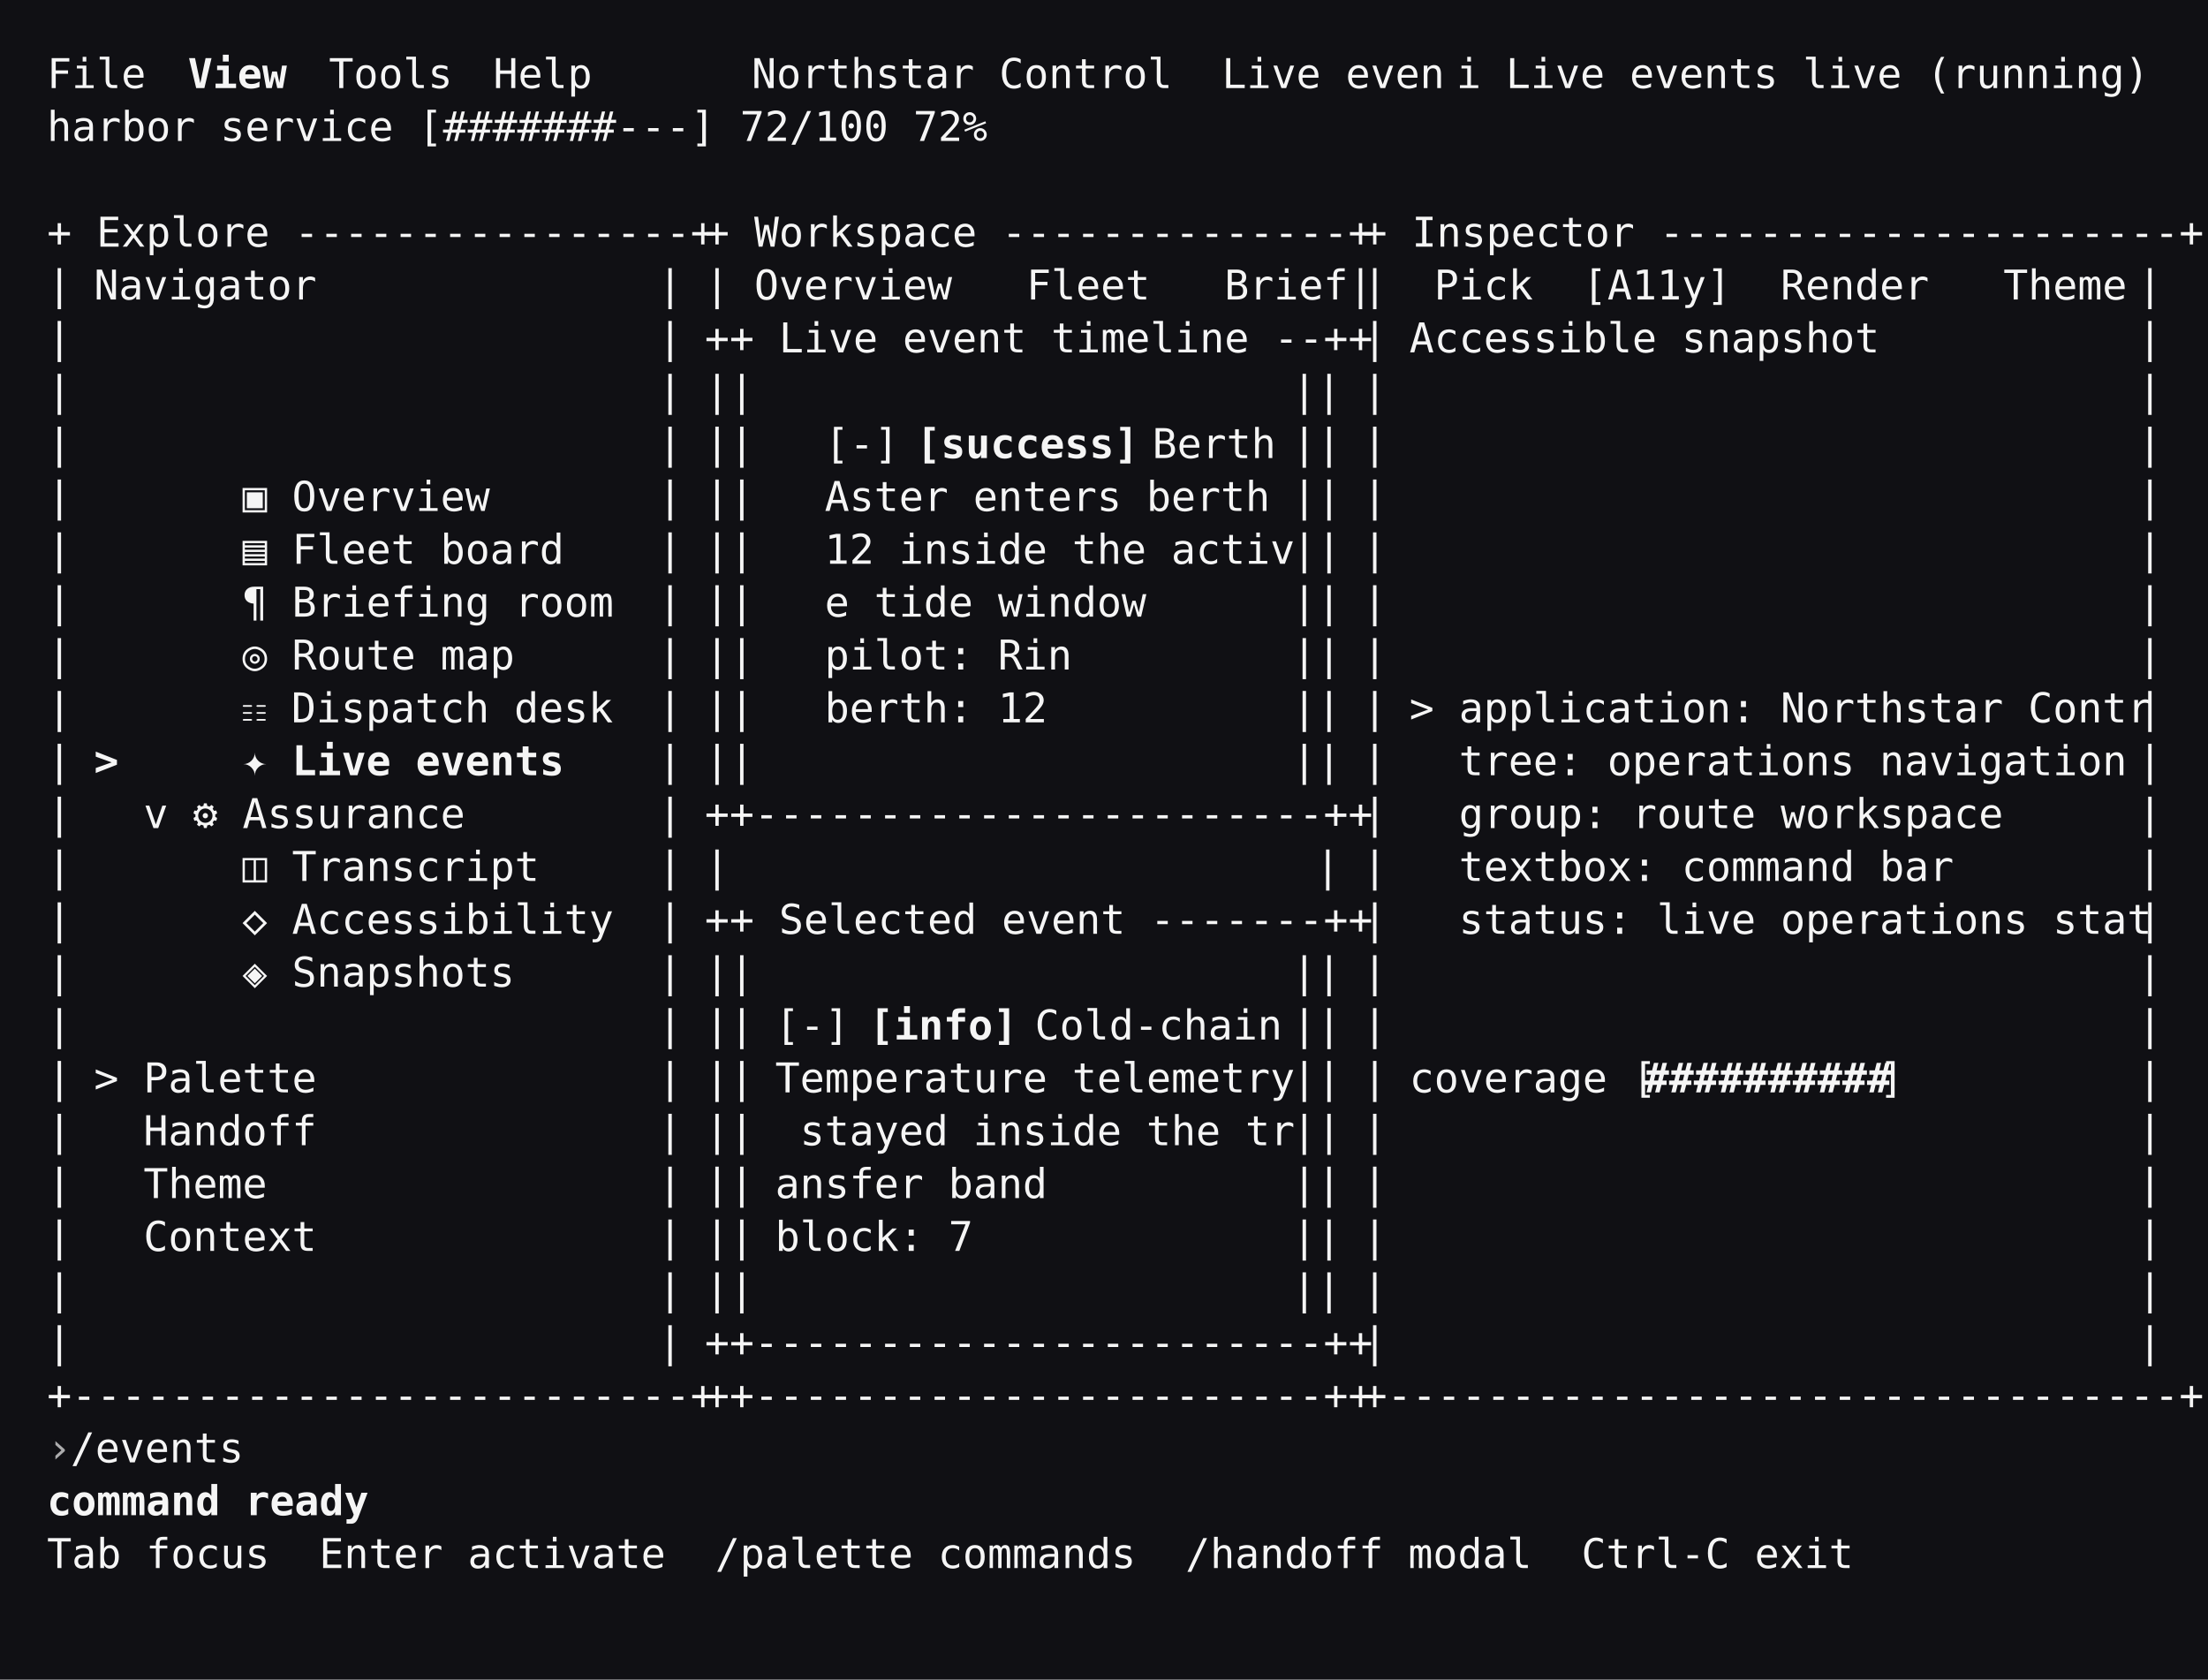
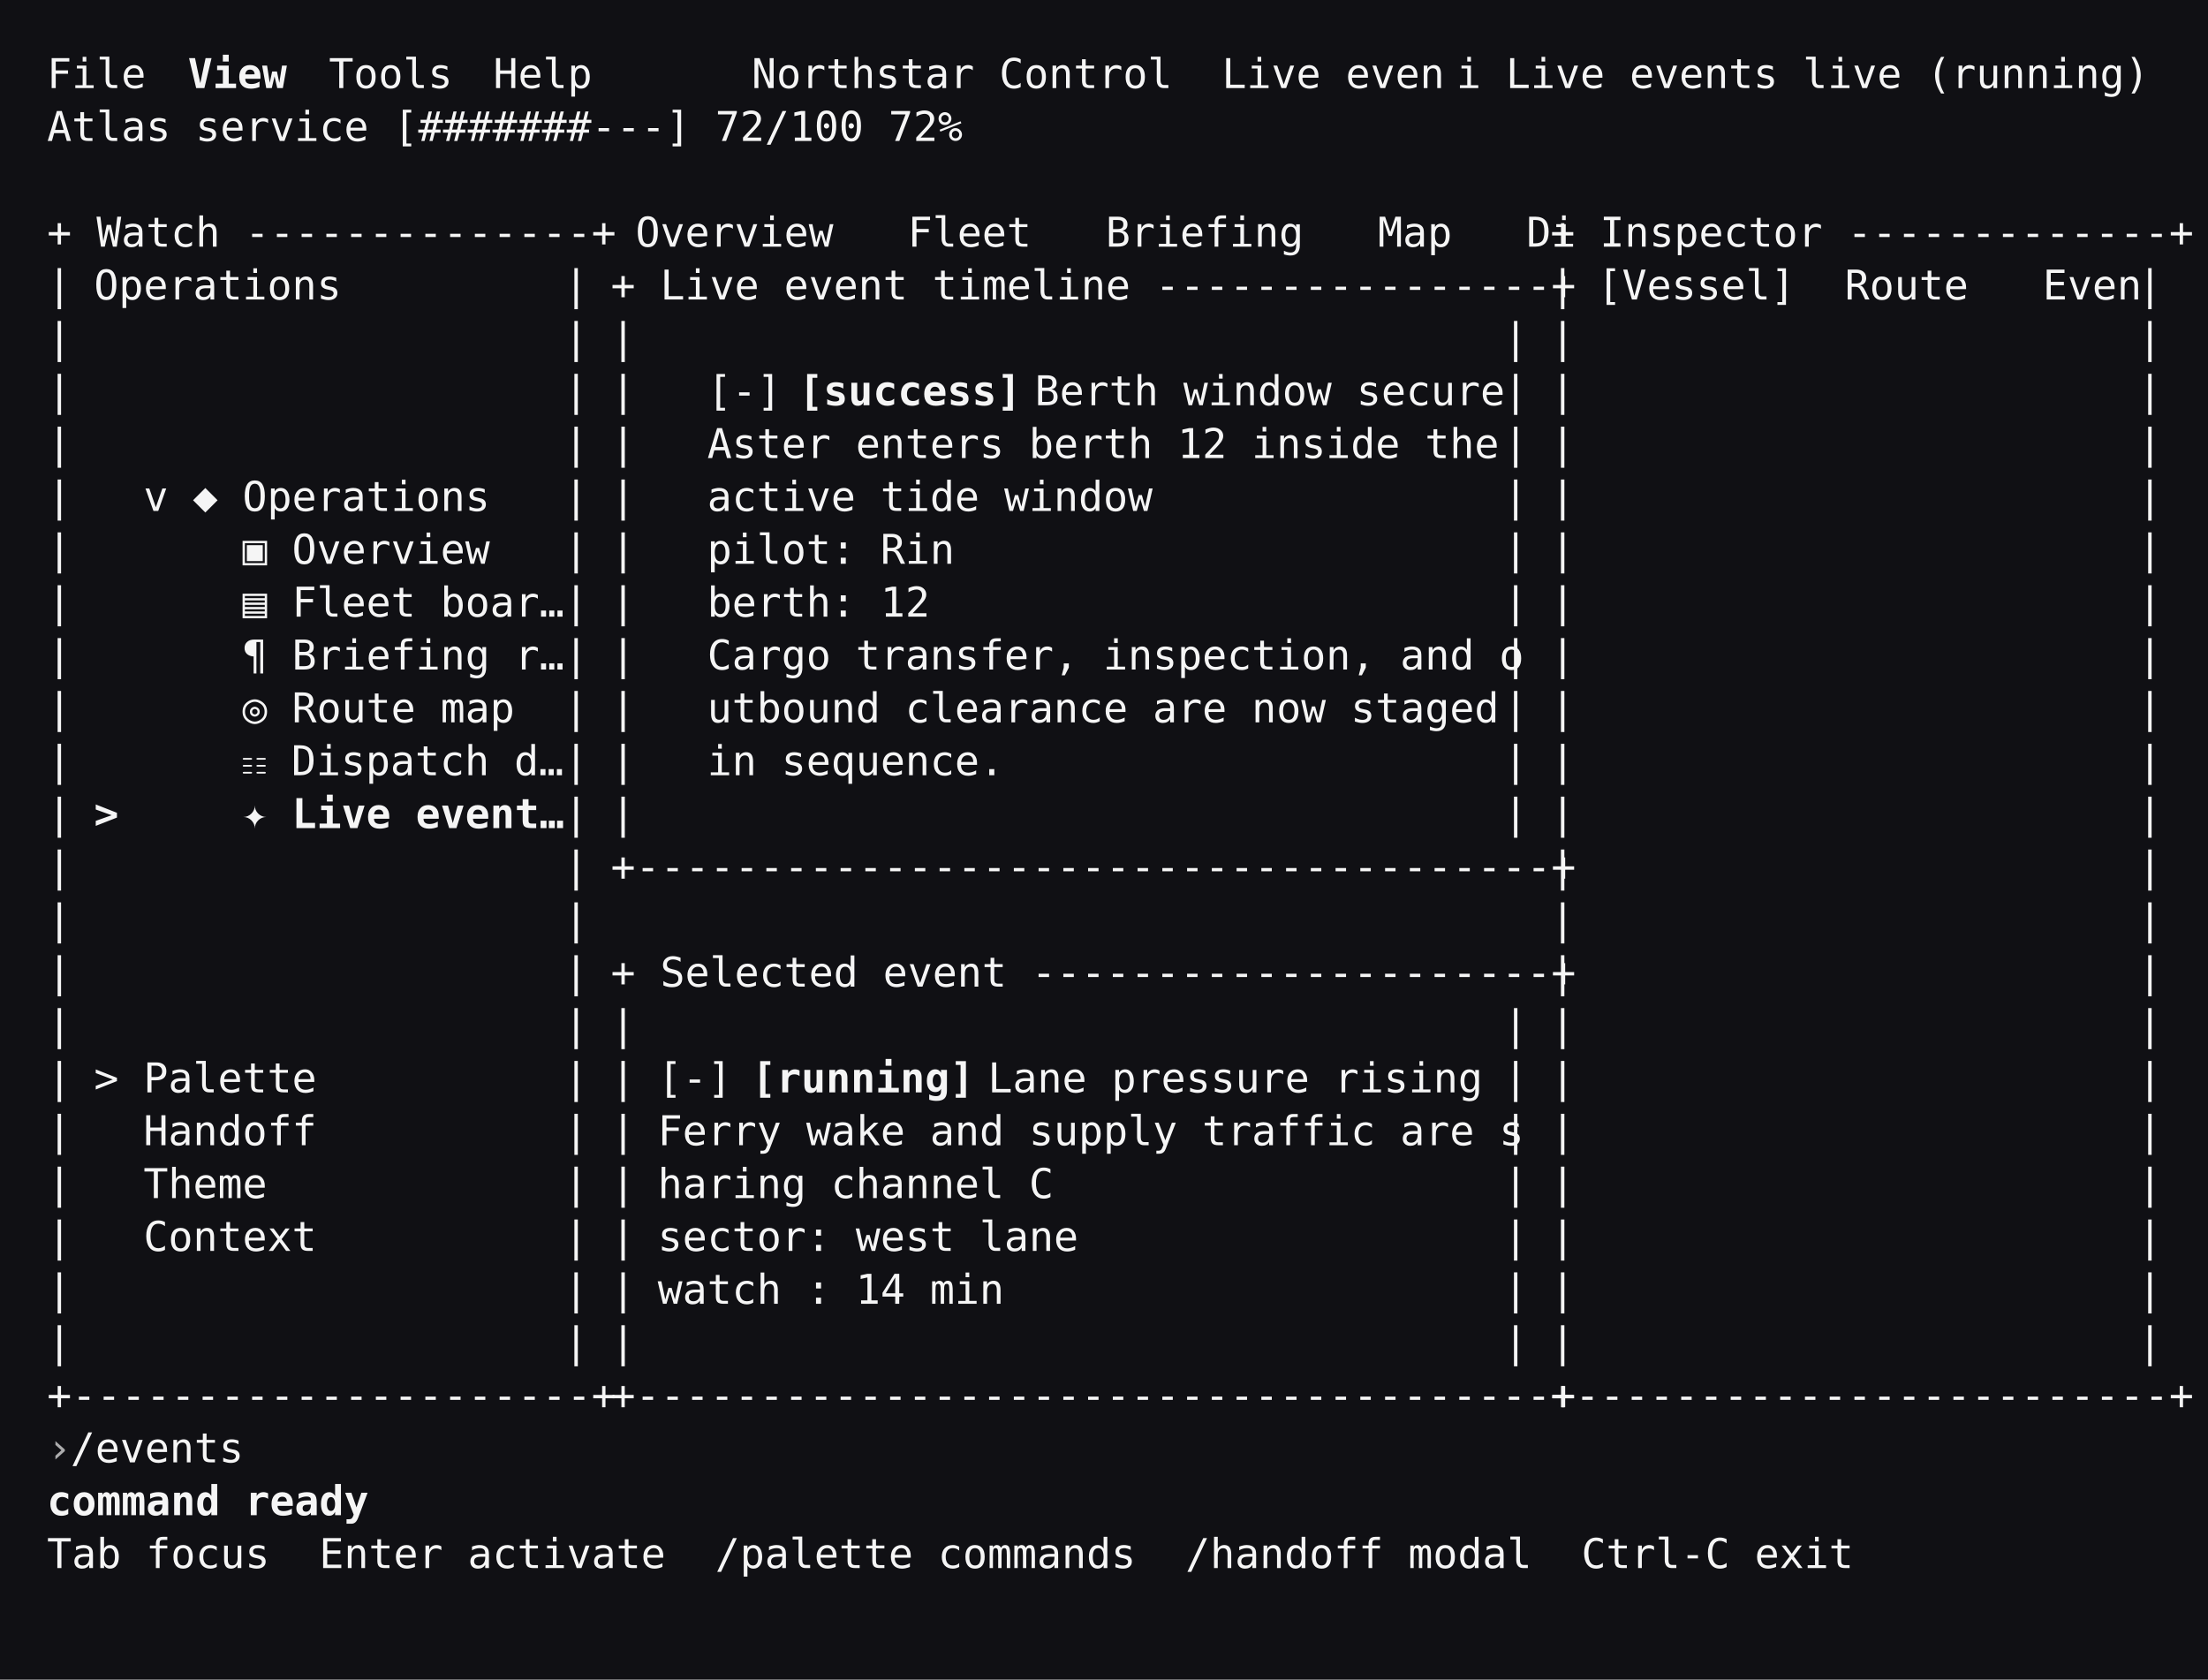
<svg xmlns="http://www.w3.org/2000/svg" width="752" height="572" viewBox="0 0 752 572" xml:space="preserve">
  <rect width="100%" height="100%" fill="#101014" />
  <text x="16" y="30" fill="#f5f5f5" font-family="ui-monospace,SFMono-Regular,Consolas,monospace" font-size="14">File</text>
  <text x="48" y="30" fill="#f5f5f5" font-family="ui-monospace,SFMono-Regular,Consolas,monospace" font-size="14" opacity="0.68">  </text>
  <text x="64" y="30" fill="#f5f5f5" font-family="ui-monospace,SFMono-Regular,Consolas,monospace" font-size="14" font-weight="700">View</text>
  <text x="96" y="30" fill="#f5f5f5" font-family="ui-monospace,SFMono-Regular,Consolas,monospace" font-size="14" opacity="0.68">  </text>
  <text x="112" y="30" fill="#f5f5f5" font-family="ui-monospace,SFMono-Regular,Consolas,monospace" font-size="14">Tools</text>
  <text x="152" y="30" fill="#f5f5f5" font-family="ui-monospace,SFMono-Regular,Consolas,monospace" font-size="14" opacity="0.68">  </text>
  <text x="168" y="30" fill="#f5f5f5" font-family="ui-monospace,SFMono-Regular,Consolas,monospace" font-size="14">Help</text>
  <text x="256" y="30" fill="#f5f5f5" font-family="ui-monospace,SFMono-Regular,Consolas,monospace" font-size="14">Northstar Control  Live even</text>
  <text x="496" y="30" fill="#f5f5f5" font-family="ui-monospace,SFMono-Regular,Consolas,monospace" font-size="14">i Live events live (running)</text>
-   <text x="16" y="48" fill="#f5f5f5" font-family="ui-monospace,SFMono-Regular,Consolas,monospace" font-size="14">harbor service [#######---] 72/100 72%</text>
-   <text x="16" y="84" fill="#f5f5f5" font-family="ui-monospace,SFMono-Regular,Consolas,monospace" font-size="14">+ Explore ----------------+</text>
-   <text x="240" y="84" fill="#f5f5f5" font-family="ui-monospace,SFMono-Regular,Consolas,monospace" font-size="14">+ Workspace --------------+</text>
-   <text x="464" y="84" fill="#f5f5f5" font-family="ui-monospace,SFMono-Regular,Consolas,monospace" font-size="14">+ Inspector ---------------------+</text>
+   <text x="16" y="48" fill="#f5f5f5" font-family="ui-monospace,SFMono-Regular,Consolas,monospace" font-size="14">Atlas service [#######---] 72/100 72%</text>
+   <text x="16" y="84" fill="#f5f5f5" font-family="ui-monospace,SFMono-Regular,Consolas,monospace" font-size="14">+ Watch --------------+</text>
+   <text x="208" y="84" fill="#f5f5f5" font-family="ui-monospace,SFMono-Regular,Consolas,monospace" font-size="14"> Overview   Fleet   Briefing   Map   Di</text>
+   <text x="528" y="84" fill="#f5f5f5" font-family="ui-monospace,SFMono-Regular,Consolas,monospace" font-size="14">+ Inspector -------------+</text>
  <text x="16" y="102" fill="#f5f5f5" font-family="ui-monospace,SFMono-Regular,Consolas,monospace" font-size="14">|</text>
-   <text x="32" y="102" fill="#f5f5f5" font-family="ui-monospace,SFMono-Regular,Consolas,monospace" font-size="14">Navigator</text>
-   <text x="224" y="102" fill="#f5f5f5" font-family="ui-monospace,SFMono-Regular,Consolas,monospace" font-size="14">|</text>
-   <text x="240" y="102" fill="#f5f5f5" font-family="ui-monospace,SFMono-Regular,Consolas,monospace" font-size="14">| Overview   Fleet   Brief|</text>
-   <text x="464" y="102" fill="#f5f5f5" font-family="ui-monospace,SFMono-Regular,Consolas,monospace" font-size="14">|</text>
-   <text x="480" y="102" fill="#f5f5f5" font-family="ui-monospace,SFMono-Regular,Consolas,monospace" font-size="14"> Pick  [A11y]  Render   Theme </text>
+   <text x="32" y="102" fill="#f5f5f5" font-family="ui-monospace,SFMono-Regular,Consolas,monospace" font-size="14">Operations</text>
+   <text x="192" y="102" fill="#f5f5f5" font-family="ui-monospace,SFMono-Regular,Consolas,monospace" font-size="14">|</text>
+   <text x="208" y="102" fill="#f5f5f5" font-family="ui-monospace,SFMono-Regular,Consolas,monospace" font-size="14">+ Live event timeline ----------------+</text>
+   <text x="528" y="102" fill="#f5f5f5" font-family="ui-monospace,SFMono-Regular,Consolas,monospace" font-size="14">|</text>
+   <text x="544" y="102" fill="#f5f5f5" font-family="ui-monospace,SFMono-Regular,Consolas,monospace" font-size="14">[Vessel]  Route   Even</text>
  <text x="728" y="102" fill="#f5f5f5" font-family="ui-monospace,SFMono-Regular,Consolas,monospace" font-size="14">|</text>
  <text x="16" y="120" fill="#f5f5f5" font-family="ui-monospace,SFMono-Regular,Consolas,monospace" font-size="14">|</text>
-   <text x="224" y="120" fill="#f5f5f5" font-family="ui-monospace,SFMono-Regular,Consolas,monospace" font-size="14">|</text>
-   <text x="240" y="120" fill="#f5f5f5" font-family="ui-monospace,SFMono-Regular,Consolas,monospace" font-size="14">++ Live event timeline --++</text>
-   <text x="464" y="120" fill="#f5f5f5" font-family="ui-monospace,SFMono-Regular,Consolas,monospace" font-size="14">|</text>
-   <text x="480" y="120" fill="#f5f5f5" font-family="ui-monospace,SFMono-Regular,Consolas,monospace" font-size="14">Accessible snapshot</text>
+   <text x="192" y="120" fill="#f5f5f5" font-family="ui-monospace,SFMono-Regular,Consolas,monospace" font-size="14">|</text>
+   <text x="208" y="120" fill="#f5f5f5" font-family="ui-monospace,SFMono-Regular,Consolas,monospace" font-size="14">|</text>
+   <text x="512" y="120" fill="#f5f5f5" font-family="ui-monospace,SFMono-Regular,Consolas,monospace" font-size="14">|</text>
+   <text x="528" y="120" fill="#f5f5f5" font-family="ui-monospace,SFMono-Regular,Consolas,monospace" font-size="14">|</text>
  <text x="728" y="120" fill="#f5f5f5" font-family="ui-monospace,SFMono-Regular,Consolas,monospace" font-size="14">|</text>
  <text x="16" y="138" fill="#f5f5f5" font-family="ui-monospace,SFMono-Regular,Consolas,monospace" font-size="14">|</text>
-   <text x="224" y="138" fill="#f5f5f5" font-family="ui-monospace,SFMono-Regular,Consolas,monospace" font-size="14">|</text>
-   <text x="240" y="138" fill="#f5f5f5" font-family="ui-monospace,SFMono-Regular,Consolas,monospace" font-size="14">||</text>
-   <text x="440" y="138" fill="#f5f5f5" font-family="ui-monospace,SFMono-Regular,Consolas,monospace" font-size="14">||</text>
-   <text x="464" y="138" fill="#f5f5f5" font-family="ui-monospace,SFMono-Regular,Consolas,monospace" font-size="14">|</text>
+   <text x="192" y="138" fill="#f5f5f5" font-family="ui-monospace,SFMono-Regular,Consolas,monospace" font-size="14">|</text>
+   <text x="208" y="138" fill="#f5f5f5" font-family="ui-monospace,SFMono-Regular,Consolas,monospace" font-size="14">|</text>
+   <text x="224" y="138" fill="#f5f5f5" font-family="ui-monospace,SFMono-Regular,Consolas,monospace" font-size="14">  [-] </text>
+   <text x="272" y="138" fill="#f5f5f5" font-family="ui-monospace,SFMono-Regular,Consolas,monospace" font-size="14" font-weight="700">[success]</text>
+   <text x="344" y="138" fill="#f5f5f5" font-family="ui-monospace,SFMono-Regular,Consolas,monospace" font-size="14"> Berth window secure</text>
+   <text x="512" y="138" fill="#f5f5f5" font-family="ui-monospace,SFMono-Regular,Consolas,monospace" font-size="14">|</text>
+   <text x="528" y="138" fill="#f5f5f5" font-family="ui-monospace,SFMono-Regular,Consolas,monospace" font-size="14">|</text>
  <text x="728" y="138" fill="#f5f5f5" font-family="ui-monospace,SFMono-Regular,Consolas,monospace" font-size="14">|</text>
  <text x="16" y="156" fill="#f5f5f5" font-family="ui-monospace,SFMono-Regular,Consolas,monospace" font-size="14">|</text>
-   <text x="224" y="156" fill="#f5f5f5" font-family="ui-monospace,SFMono-Regular,Consolas,monospace" font-size="14">|</text>
-   <text x="240" y="156" fill="#f5f5f5" font-family="ui-monospace,SFMono-Regular,Consolas,monospace" font-size="14">||</text>
-   <text x="264" y="156" fill="#f5f5f5" font-family="ui-monospace,SFMono-Regular,Consolas,monospace" font-size="14">  [-] </text>
-   <text x="312" y="156" fill="#f5f5f5" font-family="ui-monospace,SFMono-Regular,Consolas,monospace" font-size="14" font-weight="700">[success]</text>
-   <text x="384" y="156" fill="#f5f5f5" font-family="ui-monospace,SFMono-Regular,Consolas,monospace" font-size="14"> Berth</text>
-   <text x="440" y="156" fill="#f5f5f5" font-family="ui-monospace,SFMono-Regular,Consolas,monospace" font-size="14">||</text>
-   <text x="464" y="156" fill="#f5f5f5" font-family="ui-monospace,SFMono-Regular,Consolas,monospace" font-size="14">|</text>
+   <text x="192" y="156" fill="#f5f5f5" font-family="ui-monospace,SFMono-Regular,Consolas,monospace" font-size="14">|</text>
+   <text x="208" y="156" fill="#f5f5f5" font-family="ui-monospace,SFMono-Regular,Consolas,monospace" font-size="14">|</text>
+   <text x="224" y="156" fill="#f5f5f5" font-family="ui-monospace,SFMono-Regular,Consolas,monospace" font-size="14">  Aster enters berth 12 inside the </text>
+   <text x="512" y="156" fill="#f5f5f5" font-family="ui-monospace,SFMono-Regular,Consolas,monospace" font-size="14">|</text>
+   <text x="528" y="156" fill="#f5f5f5" font-family="ui-monospace,SFMono-Regular,Consolas,monospace" font-size="14">|</text>
  <text x="728" y="156" fill="#f5f5f5" font-family="ui-monospace,SFMono-Regular,Consolas,monospace" font-size="14">|</text>
  <text x="16" y="174" fill="#f5f5f5" font-family="ui-monospace,SFMono-Regular,Consolas,monospace" font-size="14">|</text>
-   <text x="32" y="174" fill="#f5f5f5" font-family="ui-monospace,SFMono-Regular,Consolas,monospace" font-size="14">      ▣ Overview</text>
-   <text x="224" y="174" fill="#f5f5f5" font-family="ui-monospace,SFMono-Regular,Consolas,monospace" font-size="14">|</text>
-   <text x="240" y="174" fill="#f5f5f5" font-family="ui-monospace,SFMono-Regular,Consolas,monospace" font-size="14">||</text>
-   <text x="264" y="174" fill="#f5f5f5" font-family="ui-monospace,SFMono-Regular,Consolas,monospace" font-size="14">  Aster enters berth </text>
-   <text x="440" y="174" fill="#f5f5f5" font-family="ui-monospace,SFMono-Regular,Consolas,monospace" font-size="14">||</text>
-   <text x="464" y="174" fill="#f5f5f5" font-family="ui-monospace,SFMono-Regular,Consolas,monospace" font-size="14">|</text>
+   <text x="32" y="174" fill="#f5f5f5" font-family="ui-monospace,SFMono-Regular,Consolas,monospace" font-size="14">  v ◆ Operations</text>
+   <text x="192" y="174" fill="#f5f5f5" font-family="ui-monospace,SFMono-Regular,Consolas,monospace" font-size="14">|</text>
+   <text x="208" y="174" fill="#f5f5f5" font-family="ui-monospace,SFMono-Regular,Consolas,monospace" font-size="14">|</text>
+   <text x="224" y="174" fill="#f5f5f5" font-family="ui-monospace,SFMono-Regular,Consolas,monospace" font-size="14">  active tide window</text>
+   <text x="512" y="174" fill="#f5f5f5" font-family="ui-monospace,SFMono-Regular,Consolas,monospace" font-size="14">|</text>
+   <text x="528" y="174" fill="#f5f5f5" font-family="ui-monospace,SFMono-Regular,Consolas,monospace" font-size="14">|</text>
  <text x="728" y="174" fill="#f5f5f5" font-family="ui-monospace,SFMono-Regular,Consolas,monospace" font-size="14">|</text>
  <text x="16" y="192" fill="#f5f5f5" font-family="ui-monospace,SFMono-Regular,Consolas,monospace" font-size="14">|</text>
-   <text x="32" y="192" fill="#f5f5f5" font-family="ui-monospace,SFMono-Regular,Consolas,monospace" font-size="14">      ▤ Fleet board</text>
-   <text x="224" y="192" fill="#f5f5f5" font-family="ui-monospace,SFMono-Regular,Consolas,monospace" font-size="14">|</text>
-   <text x="240" y="192" fill="#f5f5f5" font-family="ui-monospace,SFMono-Regular,Consolas,monospace" font-size="14">||</text>
-   <text x="264" y="192" fill="#f5f5f5" font-family="ui-monospace,SFMono-Regular,Consolas,monospace" font-size="14">  12 inside the activ</text>
-   <text x="440" y="192" fill="#f5f5f5" font-family="ui-monospace,SFMono-Regular,Consolas,monospace" font-size="14">||</text>
-   <text x="464" y="192" fill="#f5f5f5" font-family="ui-monospace,SFMono-Regular,Consolas,monospace" font-size="14">|</text>
+   <text x="32" y="192" fill="#f5f5f5" font-family="ui-monospace,SFMono-Regular,Consolas,monospace" font-size="14">      ▣ Overview</text>
+   <text x="192" y="192" fill="#f5f5f5" font-family="ui-monospace,SFMono-Regular,Consolas,monospace" font-size="14">|</text>
+   <text x="208" y="192" fill="#f5f5f5" font-family="ui-monospace,SFMono-Regular,Consolas,monospace" font-size="14">|</text>
+   <text x="224" y="192" fill="#f5f5f5" font-family="ui-monospace,SFMono-Regular,Consolas,monospace" font-size="14">  pilot: Rin</text>
+   <text x="512" y="192" fill="#f5f5f5" font-family="ui-monospace,SFMono-Regular,Consolas,monospace" font-size="14">|</text>
+   <text x="528" y="192" fill="#f5f5f5" font-family="ui-monospace,SFMono-Regular,Consolas,monospace" font-size="14">|</text>
  <text x="728" y="192" fill="#f5f5f5" font-family="ui-monospace,SFMono-Regular,Consolas,monospace" font-size="14">|</text>
  <text x="16" y="210" fill="#f5f5f5" font-family="ui-monospace,SFMono-Regular,Consolas,monospace" font-size="14">|</text>
-   <text x="32" y="210" fill="#f5f5f5" font-family="ui-monospace,SFMono-Regular,Consolas,monospace" font-size="14">      ¶ Briefing room</text>
-   <text x="224" y="210" fill="#f5f5f5" font-family="ui-monospace,SFMono-Regular,Consolas,monospace" font-size="14">|</text>
-   <text x="240" y="210" fill="#f5f5f5" font-family="ui-monospace,SFMono-Regular,Consolas,monospace" font-size="14">||</text>
-   <text x="264" y="210" fill="#f5f5f5" font-family="ui-monospace,SFMono-Regular,Consolas,monospace" font-size="14">  e tide window</text>
-   <text x="440" y="210" fill="#f5f5f5" font-family="ui-monospace,SFMono-Regular,Consolas,monospace" font-size="14">||</text>
-   <text x="464" y="210" fill="#f5f5f5" font-family="ui-monospace,SFMono-Regular,Consolas,monospace" font-size="14">|</text>
+   <text x="32" y="210" fill="#f5f5f5" font-family="ui-monospace,SFMono-Regular,Consolas,monospace" font-size="14">      ▤ Fleet boar…</text>
+   <text x="192" y="210" fill="#f5f5f5" font-family="ui-monospace,SFMono-Regular,Consolas,monospace" font-size="14">|</text>
+   <text x="208" y="210" fill="#f5f5f5" font-family="ui-monospace,SFMono-Regular,Consolas,monospace" font-size="14">|</text>
+   <text x="224" y="210" fill="#f5f5f5" font-family="ui-monospace,SFMono-Regular,Consolas,monospace" font-size="14">  berth: 12</text>
+   <text x="512" y="210" fill="#f5f5f5" font-family="ui-monospace,SFMono-Regular,Consolas,monospace" font-size="14">|</text>
+   <text x="528" y="210" fill="#f5f5f5" font-family="ui-monospace,SFMono-Regular,Consolas,monospace" font-size="14">|</text>
  <text x="728" y="210" fill="#f5f5f5" font-family="ui-monospace,SFMono-Regular,Consolas,monospace" font-size="14">|</text>
  <text x="16" y="228" fill="#f5f5f5" font-family="ui-monospace,SFMono-Regular,Consolas,monospace" font-size="14">|</text>
-   <text x="32" y="228" fill="#f5f5f5" font-family="ui-monospace,SFMono-Regular,Consolas,monospace" font-size="14">      ◎ Route map</text>
-   <text x="224" y="228" fill="#f5f5f5" font-family="ui-monospace,SFMono-Regular,Consolas,monospace" font-size="14">|</text>
-   <text x="240" y="228" fill="#f5f5f5" font-family="ui-monospace,SFMono-Regular,Consolas,monospace" font-size="14">||</text>
-   <text x="264" y="228" fill="#f5f5f5" font-family="ui-monospace,SFMono-Regular,Consolas,monospace" font-size="14">  pilot: Rin</text>
-   <text x="440" y="228" fill="#f5f5f5" font-family="ui-monospace,SFMono-Regular,Consolas,monospace" font-size="14">||</text>
-   <text x="464" y="228" fill="#f5f5f5" font-family="ui-monospace,SFMono-Regular,Consolas,monospace" font-size="14">|</text>
+   <text x="32" y="228" fill="#f5f5f5" font-family="ui-monospace,SFMono-Regular,Consolas,monospace" font-size="14">      ¶ Briefing r…</text>
+   <text x="192" y="228" fill="#f5f5f5" font-family="ui-monospace,SFMono-Regular,Consolas,monospace" font-size="14">|</text>
+   <text x="208" y="228" fill="#f5f5f5" font-family="ui-monospace,SFMono-Regular,Consolas,monospace" font-size="14">|</text>
+   <text x="224" y="228" fill="#f5f5f5" font-family="ui-monospace,SFMono-Regular,Consolas,monospace" font-size="14">  Cargo transfer, inspection, and o</text>
+   <text x="512" y="228" fill="#f5f5f5" font-family="ui-monospace,SFMono-Regular,Consolas,monospace" font-size="14">|</text>
+   <text x="528" y="228" fill="#f5f5f5" font-family="ui-monospace,SFMono-Regular,Consolas,monospace" font-size="14">|</text>
  <text x="728" y="228" fill="#f5f5f5" font-family="ui-monospace,SFMono-Regular,Consolas,monospace" font-size="14">|</text>
  <text x="16" y="246" fill="#f5f5f5" font-family="ui-monospace,SFMono-Regular,Consolas,monospace" font-size="14">|</text>
-   <text x="32" y="246" fill="#f5f5f5" font-family="ui-monospace,SFMono-Regular,Consolas,monospace" font-size="14">      ☷ Dispatch desk</text>
-   <text x="224" y="246" fill="#f5f5f5" font-family="ui-monospace,SFMono-Regular,Consolas,monospace" font-size="14">|</text>
-   <text x="240" y="246" fill="#f5f5f5" font-family="ui-monospace,SFMono-Regular,Consolas,monospace" font-size="14">||</text>
-   <text x="264" y="246" fill="#f5f5f5" font-family="ui-monospace,SFMono-Regular,Consolas,monospace" font-size="14">  berth: 12</text>
-   <text x="440" y="246" fill="#f5f5f5" font-family="ui-monospace,SFMono-Regular,Consolas,monospace" font-size="14">||</text>
-   <text x="464" y="246" fill="#f5f5f5" font-family="ui-monospace,SFMono-Regular,Consolas,monospace" font-size="14">|</text>
-   <text x="480" y="246" fill="#f5f5f5" font-family="ui-monospace,SFMono-Regular,Consolas,monospace" font-size="14">&gt; application: Northstar Contr</text>
+   <text x="32" y="246" fill="#f5f5f5" font-family="ui-monospace,SFMono-Regular,Consolas,monospace" font-size="14">      ◎ Route map</text>
+   <text x="192" y="246" fill="#f5f5f5" font-family="ui-monospace,SFMono-Regular,Consolas,monospace" font-size="14">|</text>
+   <text x="208" y="246" fill="#f5f5f5" font-family="ui-monospace,SFMono-Regular,Consolas,monospace" font-size="14">|</text>
+   <text x="224" y="246" fill="#f5f5f5" font-family="ui-monospace,SFMono-Regular,Consolas,monospace" font-size="14">  utbound clearance are now staged </text>
+   <text x="512" y="246" fill="#f5f5f5" font-family="ui-monospace,SFMono-Regular,Consolas,monospace" font-size="14">|</text>
+   <text x="528" y="246" fill="#f5f5f5" font-family="ui-monospace,SFMono-Regular,Consolas,monospace" font-size="14">|</text>
  <text x="728" y="246" fill="#f5f5f5" font-family="ui-monospace,SFMono-Regular,Consolas,monospace" font-size="14">|</text>
  <text x="16" y="264" fill="#f5f5f5" font-family="ui-monospace,SFMono-Regular,Consolas,monospace" font-size="14">|</text>
-   <text x="32" y="264" fill="#f5f5f5" font-family="ui-monospace,SFMono-Regular,Consolas,monospace" font-size="14" font-weight="700">&gt;     ✦ Live events</text>
-   <text x="224" y="264" fill="#f5f5f5" font-family="ui-monospace,SFMono-Regular,Consolas,monospace" font-size="14">|</text>
-   <text x="240" y="264" fill="#f5f5f5" font-family="ui-monospace,SFMono-Regular,Consolas,monospace" font-size="14">||</text>
-   <text x="440" y="264" fill="#f5f5f5" font-family="ui-monospace,SFMono-Regular,Consolas,monospace" font-size="14">||</text>
-   <text x="464" y="264" fill="#f5f5f5" font-family="ui-monospace,SFMono-Regular,Consolas,monospace" font-size="14">|</text>
-   <text x="480" y="264" fill="#f5f5f5" font-family="ui-monospace,SFMono-Regular,Consolas,monospace" font-size="14">  tree: operations navigation</text>
+   <text x="32" y="264" fill="#f5f5f5" font-family="ui-monospace,SFMono-Regular,Consolas,monospace" font-size="14">      ☷ Dispatch d…</text>
+   <text x="192" y="264" fill="#f5f5f5" font-family="ui-monospace,SFMono-Regular,Consolas,monospace" font-size="14">|</text>
+   <text x="208" y="264" fill="#f5f5f5" font-family="ui-monospace,SFMono-Regular,Consolas,monospace" font-size="14">|</text>
+   <text x="224" y="264" fill="#f5f5f5" font-family="ui-monospace,SFMono-Regular,Consolas,monospace" font-size="14">  in sequence.</text>
+   <text x="512" y="264" fill="#f5f5f5" font-family="ui-monospace,SFMono-Regular,Consolas,monospace" font-size="14">|</text>
+   <text x="528" y="264" fill="#f5f5f5" font-family="ui-monospace,SFMono-Regular,Consolas,monospace" font-size="14">|</text>
  <text x="728" y="264" fill="#f5f5f5" font-family="ui-monospace,SFMono-Regular,Consolas,monospace" font-size="14">|</text>
  <text x="16" y="282" fill="#f5f5f5" font-family="ui-monospace,SFMono-Regular,Consolas,monospace" font-size="14">|</text>
-   <text x="32" y="282" fill="#f5f5f5" font-family="ui-monospace,SFMono-Regular,Consolas,monospace" font-size="14">  v ⚙ Assurance</text>
-   <text x="224" y="282" fill="#f5f5f5" font-family="ui-monospace,SFMono-Regular,Consolas,monospace" font-size="14">|</text>
-   <text x="240" y="282" fill="#f5f5f5" font-family="ui-monospace,SFMono-Regular,Consolas,monospace" font-size="14">++-----------------------++</text>
-   <text x="464" y="282" fill="#f5f5f5" font-family="ui-monospace,SFMono-Regular,Consolas,monospace" font-size="14">|</text>
-   <text x="480" y="282" fill="#f5f5f5" font-family="ui-monospace,SFMono-Regular,Consolas,monospace" font-size="14">  group: route workspace</text>
+   <text x="32" y="282" fill="#f5f5f5" font-family="ui-monospace,SFMono-Regular,Consolas,monospace" font-size="14" font-weight="700">&gt;     ✦ Live event…</text>
+   <text x="192" y="282" fill="#f5f5f5" font-family="ui-monospace,SFMono-Regular,Consolas,monospace" font-size="14">|</text>
+   <text x="208" y="282" fill="#f5f5f5" font-family="ui-monospace,SFMono-Regular,Consolas,monospace" font-size="14">|</text>
+   <text x="512" y="282" fill="#f5f5f5" font-family="ui-monospace,SFMono-Regular,Consolas,monospace" font-size="14">|</text>
+   <text x="528" y="282" fill="#f5f5f5" font-family="ui-monospace,SFMono-Regular,Consolas,monospace" font-size="14">|</text>
  <text x="728" y="282" fill="#f5f5f5" font-family="ui-monospace,SFMono-Regular,Consolas,monospace" font-size="14">|</text>
  <text x="16" y="300" fill="#f5f5f5" font-family="ui-monospace,SFMono-Regular,Consolas,monospace" font-size="14">|</text>
-   <text x="32" y="300" fill="#f5f5f5" font-family="ui-monospace,SFMono-Regular,Consolas,monospace" font-size="14">      ◫ Transcript</text>
-   <text x="224" y="300" fill="#f5f5f5" font-family="ui-monospace,SFMono-Regular,Consolas,monospace" font-size="14">|</text>
-   <text x="240" y="300" fill="#f5f5f5" font-family="ui-monospace,SFMono-Regular,Consolas,monospace" font-size="14">|</text>
-   <text x="448" y="300" fill="#f5f5f5" font-family="ui-monospace,SFMono-Regular,Consolas,monospace" font-size="14">|</text>
-   <text x="464" y="300" fill="#f5f5f5" font-family="ui-monospace,SFMono-Regular,Consolas,monospace" font-size="14">|</text>
-   <text x="480" y="300" fill="#f5f5f5" font-family="ui-monospace,SFMono-Regular,Consolas,monospace" font-size="14">  textbox: command bar</text>
+   <text x="192" y="300" fill="#f5f5f5" font-family="ui-monospace,SFMono-Regular,Consolas,monospace" font-size="14">|</text>
+   <text x="208" y="300" fill="#f5f5f5" font-family="ui-monospace,SFMono-Regular,Consolas,monospace" font-size="14">+-------------------------------------+</text>
+   <text x="528" y="300" fill="#f5f5f5" font-family="ui-monospace,SFMono-Regular,Consolas,monospace" font-size="14">|</text>
  <text x="728" y="300" fill="#f5f5f5" font-family="ui-monospace,SFMono-Regular,Consolas,monospace" font-size="14">|</text>
  <text x="16" y="318" fill="#f5f5f5" font-family="ui-monospace,SFMono-Regular,Consolas,monospace" font-size="14">|</text>
-   <text x="32" y="318" fill="#f5f5f5" font-family="ui-monospace,SFMono-Regular,Consolas,monospace" font-size="14">      ◇ Accessibility</text>
-   <text x="224" y="318" fill="#f5f5f5" font-family="ui-monospace,SFMono-Regular,Consolas,monospace" font-size="14">|</text>
-   <text x="240" y="318" fill="#f5f5f5" font-family="ui-monospace,SFMono-Regular,Consolas,monospace" font-size="14">++ Selected event -------++</text>
-   <text x="464" y="318" fill="#f5f5f5" font-family="ui-monospace,SFMono-Regular,Consolas,monospace" font-size="14">|</text>
-   <text x="480" y="318" fill="#f5f5f5" font-family="ui-monospace,SFMono-Regular,Consolas,monospace" font-size="14">  status: live operations stat</text>
+   <text x="192" y="318" fill="#f5f5f5" font-family="ui-monospace,SFMono-Regular,Consolas,monospace" font-size="14">|</text>
+   <text x="528" y="318" fill="#f5f5f5" font-family="ui-monospace,SFMono-Regular,Consolas,monospace" font-size="14">|</text>
  <text x="728" y="318" fill="#f5f5f5" font-family="ui-monospace,SFMono-Regular,Consolas,monospace" font-size="14">|</text>
  <text x="16" y="336" fill="#f5f5f5" font-family="ui-monospace,SFMono-Regular,Consolas,monospace" font-size="14">|</text>
-   <text x="32" y="336" fill="#f5f5f5" font-family="ui-monospace,SFMono-Regular,Consolas,monospace" font-size="14">      ◈ Snapshots</text>
-   <text x="224" y="336" fill="#f5f5f5" font-family="ui-monospace,SFMono-Regular,Consolas,monospace" font-size="14">|</text>
-   <text x="240" y="336" fill="#f5f5f5" font-family="ui-monospace,SFMono-Regular,Consolas,monospace" font-size="14">||</text>
-   <text x="440" y="336" fill="#f5f5f5" font-family="ui-monospace,SFMono-Regular,Consolas,monospace" font-size="14">||</text>
-   <text x="464" y="336" fill="#f5f5f5" font-family="ui-monospace,SFMono-Regular,Consolas,monospace" font-size="14">|</text>
+   <text x="192" y="336" fill="#f5f5f5" font-family="ui-monospace,SFMono-Regular,Consolas,monospace" font-size="14">|</text>
+   <text x="208" y="336" fill="#f5f5f5" font-family="ui-monospace,SFMono-Regular,Consolas,monospace" font-size="14">+ Selected event ---------------------+</text>
+   <text x="528" y="336" fill="#f5f5f5" font-family="ui-monospace,SFMono-Regular,Consolas,monospace" font-size="14">|</text>
  <text x="728" y="336" fill="#f5f5f5" font-family="ui-monospace,SFMono-Regular,Consolas,monospace" font-size="14">|</text>
  <text x="16" y="354" fill="#f5f5f5" font-family="ui-monospace,SFMono-Regular,Consolas,monospace" font-size="14">|</text>
-   <text x="224" y="354" fill="#f5f5f5" font-family="ui-monospace,SFMono-Regular,Consolas,monospace" font-size="14">|</text>
-   <text x="240" y="354" fill="#f5f5f5" font-family="ui-monospace,SFMono-Regular,Consolas,monospace" font-size="14">||</text>
-   <text x="264" y="354" fill="#f5f5f5" font-family="ui-monospace,SFMono-Regular,Consolas,monospace" font-size="14">[-] </text>
-   <text x="296" y="354" fill="#f5f5f5" font-family="ui-monospace,SFMono-Regular,Consolas,monospace" font-size="14" font-weight="700">[info]</text>
-   <text x="344" y="354" fill="#f5f5f5" font-family="ui-monospace,SFMono-Regular,Consolas,monospace" font-size="14"> Cold-chain</text>
-   <text x="440" y="354" fill="#f5f5f5" font-family="ui-monospace,SFMono-Regular,Consolas,monospace" font-size="14">||</text>
-   <text x="464" y="354" fill="#f5f5f5" font-family="ui-monospace,SFMono-Regular,Consolas,monospace" font-size="14">|</text>
+   <text x="192" y="354" fill="#f5f5f5" font-family="ui-monospace,SFMono-Regular,Consolas,monospace" font-size="14">|</text>
+   <text x="208" y="354" fill="#f5f5f5" font-family="ui-monospace,SFMono-Regular,Consolas,monospace" font-size="14">|</text>
+   <text x="512" y="354" fill="#f5f5f5" font-family="ui-monospace,SFMono-Regular,Consolas,monospace" font-size="14">|</text>
+   <text x="528" y="354" fill="#f5f5f5" font-family="ui-monospace,SFMono-Regular,Consolas,monospace" font-size="14">|</text>
  <text x="728" y="354" fill="#f5f5f5" font-family="ui-monospace,SFMono-Regular,Consolas,monospace" font-size="14">|</text>
  <text x="16" y="372" fill="#f5f5f5" font-family="ui-monospace,SFMono-Regular,Consolas,monospace" font-size="14">|</text>
  <text x="32" y="372" fill="#f5f5f5" font-family="ui-monospace,SFMono-Regular,Consolas,monospace" font-size="14">&gt; Palette</text>
-   <text x="224" y="372" fill="#f5f5f5" font-family="ui-monospace,SFMono-Regular,Consolas,monospace" font-size="14">|</text>
-   <text x="240" y="372" fill="#f5f5f5" font-family="ui-monospace,SFMono-Regular,Consolas,monospace" font-size="14">||</text>
-   <text x="264" y="372" fill="#f5f5f5" font-family="ui-monospace,SFMono-Regular,Consolas,monospace" font-size="14">Temperature telemetry</text>
-   <text x="440" y="372" fill="#f5f5f5" font-family="ui-monospace,SFMono-Regular,Consolas,monospace" font-size="14">||</text>
-   <text x="464" y="372" fill="#f5f5f5" font-family="ui-monospace,SFMono-Regular,Consolas,monospace" font-size="14">|</text>
-   <text x="480" y="372" fill="#f5f5f5" font-family="ui-monospace,SFMono-Regular,Consolas,monospace" font-size="14">coverage [</text>
-   <text x="560" y="372" fill="#f5f5f5" font-family="ui-monospace,SFMono-Regular,Consolas,monospace" font-size="14" font-weight="700">##########</text>
-   <text x="640" y="372" fill="#f5f5f5" font-family="ui-monospace,SFMono-Regular,Consolas,monospace" font-size="14">]</text>
+   <text x="192" y="372" fill="#f5f5f5" font-family="ui-monospace,SFMono-Regular,Consolas,monospace" font-size="14">|</text>
+   <text x="208" y="372" fill="#f5f5f5" font-family="ui-monospace,SFMono-Regular,Consolas,monospace" font-size="14">|</text>
+   <text x="224" y="372" fill="#f5f5f5" font-family="ui-monospace,SFMono-Regular,Consolas,monospace" font-size="14">[-] </text>
+   <text x="256" y="372" fill="#f5f5f5" font-family="ui-monospace,SFMono-Regular,Consolas,monospace" font-size="14" font-weight="700">[running]</text>
+   <text x="328" y="372" fill="#f5f5f5" font-family="ui-monospace,SFMono-Regular,Consolas,monospace" font-size="14"> Lane pressure rising</text>
+   <text x="512" y="372" fill="#f5f5f5" font-family="ui-monospace,SFMono-Regular,Consolas,monospace" font-size="14">|</text>
+   <text x="528" y="372" fill="#f5f5f5" font-family="ui-monospace,SFMono-Regular,Consolas,monospace" font-size="14">|</text>
  <text x="728" y="372" fill="#f5f5f5" font-family="ui-monospace,SFMono-Regular,Consolas,monospace" font-size="14">|</text>
  <text x="16" y="390" fill="#f5f5f5" font-family="ui-monospace,SFMono-Regular,Consolas,monospace" font-size="14">|</text>
  <text x="32" y="390" fill="#f5f5f5" font-family="ui-monospace,SFMono-Regular,Consolas,monospace" font-size="14">  Handoff</text>
-   <text x="224" y="390" fill="#f5f5f5" font-family="ui-monospace,SFMono-Regular,Consolas,monospace" font-size="14">|</text>
-   <text x="240" y="390" fill="#f5f5f5" font-family="ui-monospace,SFMono-Regular,Consolas,monospace" font-size="14">||</text>
-   <text x="264" y="390" fill="#f5f5f5" font-family="ui-monospace,SFMono-Regular,Consolas,monospace" font-size="14"> stayed inside the tr</text>
-   <text x="440" y="390" fill="#f5f5f5" font-family="ui-monospace,SFMono-Regular,Consolas,monospace" font-size="14">||</text>
-   <text x="464" y="390" fill="#f5f5f5" font-family="ui-monospace,SFMono-Regular,Consolas,monospace" font-size="14">|</text>
+   <text x="192" y="390" fill="#f5f5f5" font-family="ui-monospace,SFMono-Regular,Consolas,monospace" font-size="14">|</text>
+   <text x="208" y="390" fill="#f5f5f5" font-family="ui-monospace,SFMono-Regular,Consolas,monospace" font-size="14">|</text>
+   <text x="224" y="390" fill="#f5f5f5" font-family="ui-monospace,SFMono-Regular,Consolas,monospace" font-size="14">Ferry wake and supply traffic are s</text>
+   <text x="512" y="390" fill="#f5f5f5" font-family="ui-monospace,SFMono-Regular,Consolas,monospace" font-size="14">|</text>
+   <text x="528" y="390" fill="#f5f5f5" font-family="ui-monospace,SFMono-Regular,Consolas,monospace" font-size="14">|</text>
  <text x="728" y="390" fill="#f5f5f5" font-family="ui-monospace,SFMono-Regular,Consolas,monospace" font-size="14">|</text>
  <text x="16" y="408" fill="#f5f5f5" font-family="ui-monospace,SFMono-Regular,Consolas,monospace" font-size="14">|</text>
  <text x="32" y="408" fill="#f5f5f5" font-family="ui-monospace,SFMono-Regular,Consolas,monospace" font-size="14">  Theme</text>
-   <text x="224" y="408" fill="#f5f5f5" font-family="ui-monospace,SFMono-Regular,Consolas,monospace" font-size="14">|</text>
-   <text x="240" y="408" fill="#f5f5f5" font-family="ui-monospace,SFMono-Regular,Consolas,monospace" font-size="14">||</text>
-   <text x="264" y="408" fill="#f5f5f5" font-family="ui-monospace,SFMono-Regular,Consolas,monospace" font-size="14">ansfer band</text>
-   <text x="440" y="408" fill="#f5f5f5" font-family="ui-monospace,SFMono-Regular,Consolas,monospace" font-size="14">||</text>
-   <text x="464" y="408" fill="#f5f5f5" font-family="ui-monospace,SFMono-Regular,Consolas,monospace" font-size="14">|</text>
+   <text x="192" y="408" fill="#f5f5f5" font-family="ui-monospace,SFMono-Regular,Consolas,monospace" font-size="14">|</text>
+   <text x="208" y="408" fill="#f5f5f5" font-family="ui-monospace,SFMono-Regular,Consolas,monospace" font-size="14">|</text>
+   <text x="224" y="408" fill="#f5f5f5" font-family="ui-monospace,SFMono-Regular,Consolas,monospace" font-size="14">haring channel C</text>
+   <text x="512" y="408" fill="#f5f5f5" font-family="ui-monospace,SFMono-Regular,Consolas,monospace" font-size="14">|</text>
+   <text x="528" y="408" fill="#f5f5f5" font-family="ui-monospace,SFMono-Regular,Consolas,monospace" font-size="14">|</text>
  <text x="728" y="408" fill="#f5f5f5" font-family="ui-monospace,SFMono-Regular,Consolas,monospace" font-size="14">|</text>
  <text x="16" y="426" fill="#f5f5f5" font-family="ui-monospace,SFMono-Regular,Consolas,monospace" font-size="14">|</text>
  <text x="32" y="426" fill="#f5f5f5" font-family="ui-monospace,SFMono-Regular,Consolas,monospace" font-size="14">  Context</text>
-   <text x="224" y="426" fill="#f5f5f5" font-family="ui-monospace,SFMono-Regular,Consolas,monospace" font-size="14">|</text>
-   <text x="240" y="426" fill="#f5f5f5" font-family="ui-monospace,SFMono-Regular,Consolas,monospace" font-size="14">||</text>
-   <text x="264" y="426" fill="#f5f5f5" font-family="ui-monospace,SFMono-Regular,Consolas,monospace" font-size="14">block: 7</text>
-   <text x="440" y="426" fill="#f5f5f5" font-family="ui-monospace,SFMono-Regular,Consolas,monospace" font-size="14">||</text>
-   <text x="464" y="426" fill="#f5f5f5" font-family="ui-monospace,SFMono-Regular,Consolas,monospace" font-size="14">|</text>
+   <text x="192" y="426" fill="#f5f5f5" font-family="ui-monospace,SFMono-Regular,Consolas,monospace" font-size="14">|</text>
+   <text x="208" y="426" fill="#f5f5f5" font-family="ui-monospace,SFMono-Regular,Consolas,monospace" font-size="14">|</text>
+   <text x="224" y="426" fill="#f5f5f5" font-family="ui-monospace,SFMono-Regular,Consolas,monospace" font-size="14">sector: west lane</text>
+   <text x="512" y="426" fill="#f5f5f5" font-family="ui-monospace,SFMono-Regular,Consolas,monospace" font-size="14">|</text>
+   <text x="528" y="426" fill="#f5f5f5" font-family="ui-monospace,SFMono-Regular,Consolas,monospace" font-size="14">|</text>
  <text x="728" y="426" fill="#f5f5f5" font-family="ui-monospace,SFMono-Regular,Consolas,monospace" font-size="14">|</text>
  <text x="16" y="444" fill="#f5f5f5" font-family="ui-monospace,SFMono-Regular,Consolas,monospace" font-size="14">|</text>
-   <text x="224" y="444" fill="#f5f5f5" font-family="ui-monospace,SFMono-Regular,Consolas,monospace" font-size="14">|</text>
-   <text x="240" y="444" fill="#f5f5f5" font-family="ui-monospace,SFMono-Regular,Consolas,monospace" font-size="14">||</text>
-   <text x="440" y="444" fill="#f5f5f5" font-family="ui-monospace,SFMono-Regular,Consolas,monospace" font-size="14">||</text>
-   <text x="464" y="444" fill="#f5f5f5" font-family="ui-monospace,SFMono-Regular,Consolas,monospace" font-size="14">|</text>
+   <text x="192" y="444" fill="#f5f5f5" font-family="ui-monospace,SFMono-Regular,Consolas,monospace" font-size="14">|</text>
+   <text x="208" y="444" fill="#f5f5f5" font-family="ui-monospace,SFMono-Regular,Consolas,monospace" font-size="14">|</text>
+   <text x="224" y="444" fill="#f5f5f5" font-family="ui-monospace,SFMono-Regular,Consolas,monospace" font-size="14">watch : 14 min</text>
+   <text x="512" y="444" fill="#f5f5f5" font-family="ui-monospace,SFMono-Regular,Consolas,monospace" font-size="14">|</text>
+   <text x="528" y="444" fill="#f5f5f5" font-family="ui-monospace,SFMono-Regular,Consolas,monospace" font-size="14">|</text>
  <text x="728" y="444" fill="#f5f5f5" font-family="ui-monospace,SFMono-Regular,Consolas,monospace" font-size="14">|</text>
  <text x="16" y="462" fill="#f5f5f5" font-family="ui-monospace,SFMono-Regular,Consolas,monospace" font-size="14">|</text>
-   <text x="224" y="462" fill="#f5f5f5" font-family="ui-monospace,SFMono-Regular,Consolas,monospace" font-size="14">|</text>
-   <text x="240" y="462" fill="#f5f5f5" font-family="ui-monospace,SFMono-Regular,Consolas,monospace" font-size="14">++-----------------------++</text>
-   <text x="464" y="462" fill="#f5f5f5" font-family="ui-monospace,SFMono-Regular,Consolas,monospace" font-size="14">|</text>
+   <text x="192" y="462" fill="#f5f5f5" font-family="ui-monospace,SFMono-Regular,Consolas,monospace" font-size="14">|</text>
+   <text x="208" y="462" fill="#f5f5f5" font-family="ui-monospace,SFMono-Regular,Consolas,monospace" font-size="14">|</text>
+   <text x="512" y="462" fill="#f5f5f5" font-family="ui-monospace,SFMono-Regular,Consolas,monospace" font-size="14">|</text>
+   <text x="528" y="462" fill="#f5f5f5" font-family="ui-monospace,SFMono-Regular,Consolas,monospace" font-size="14">|</text>
  <text x="728" y="462" fill="#f5f5f5" font-family="ui-monospace,SFMono-Regular,Consolas,monospace" font-size="14">|</text>
-   <text x="16" y="480" fill="#f5f5f5" font-family="ui-monospace,SFMono-Regular,Consolas,monospace" font-size="14">+-------------------------+</text>
-   <text x="240" y="480" fill="#f5f5f5" font-family="ui-monospace,SFMono-Regular,Consolas,monospace" font-size="14">++-----------------------++</text>
-   <text x="464" y="480" fill="#f5f5f5" font-family="ui-monospace,SFMono-Regular,Consolas,monospace" font-size="14">+--------------------------------+</text>
+   <text x="16" y="480" fill="#f5f5f5" font-family="ui-monospace,SFMono-Regular,Consolas,monospace" font-size="14">+---------------------+</text>
+   <text x="208" y="480" fill="#f5f5f5" font-family="ui-monospace,SFMono-Regular,Consolas,monospace" font-size="14">+-------------------------------------+</text>
+   <text x="528" y="480" fill="#f5f5f5" font-family="ui-monospace,SFMono-Regular,Consolas,monospace" font-size="14">+------------------------+</text>
  <text x="16" y="498" fill="#f5f5f5" font-family="ui-monospace,SFMono-Regular,Consolas,monospace" font-size="14" opacity="0.68">›</text>
  <text x="24" y="498" fill="#f5f5f5" font-family="ui-monospace,SFMono-Regular,Consolas,monospace" font-size="14">/events</text>
  <text x="16" y="516" fill="#f5f5f5" font-family="ui-monospace,SFMono-Regular,Consolas,monospace" font-size="14" font-weight="700">command ready</text>
  <text x="16" y="534" fill="#f5f5f5" font-family="ui-monospace,SFMono-Regular,Consolas,monospace" font-size="14">Tab focus  Enter activate  /palette commands  /handoff modal  Ctrl-C exit</text>
</svg>
